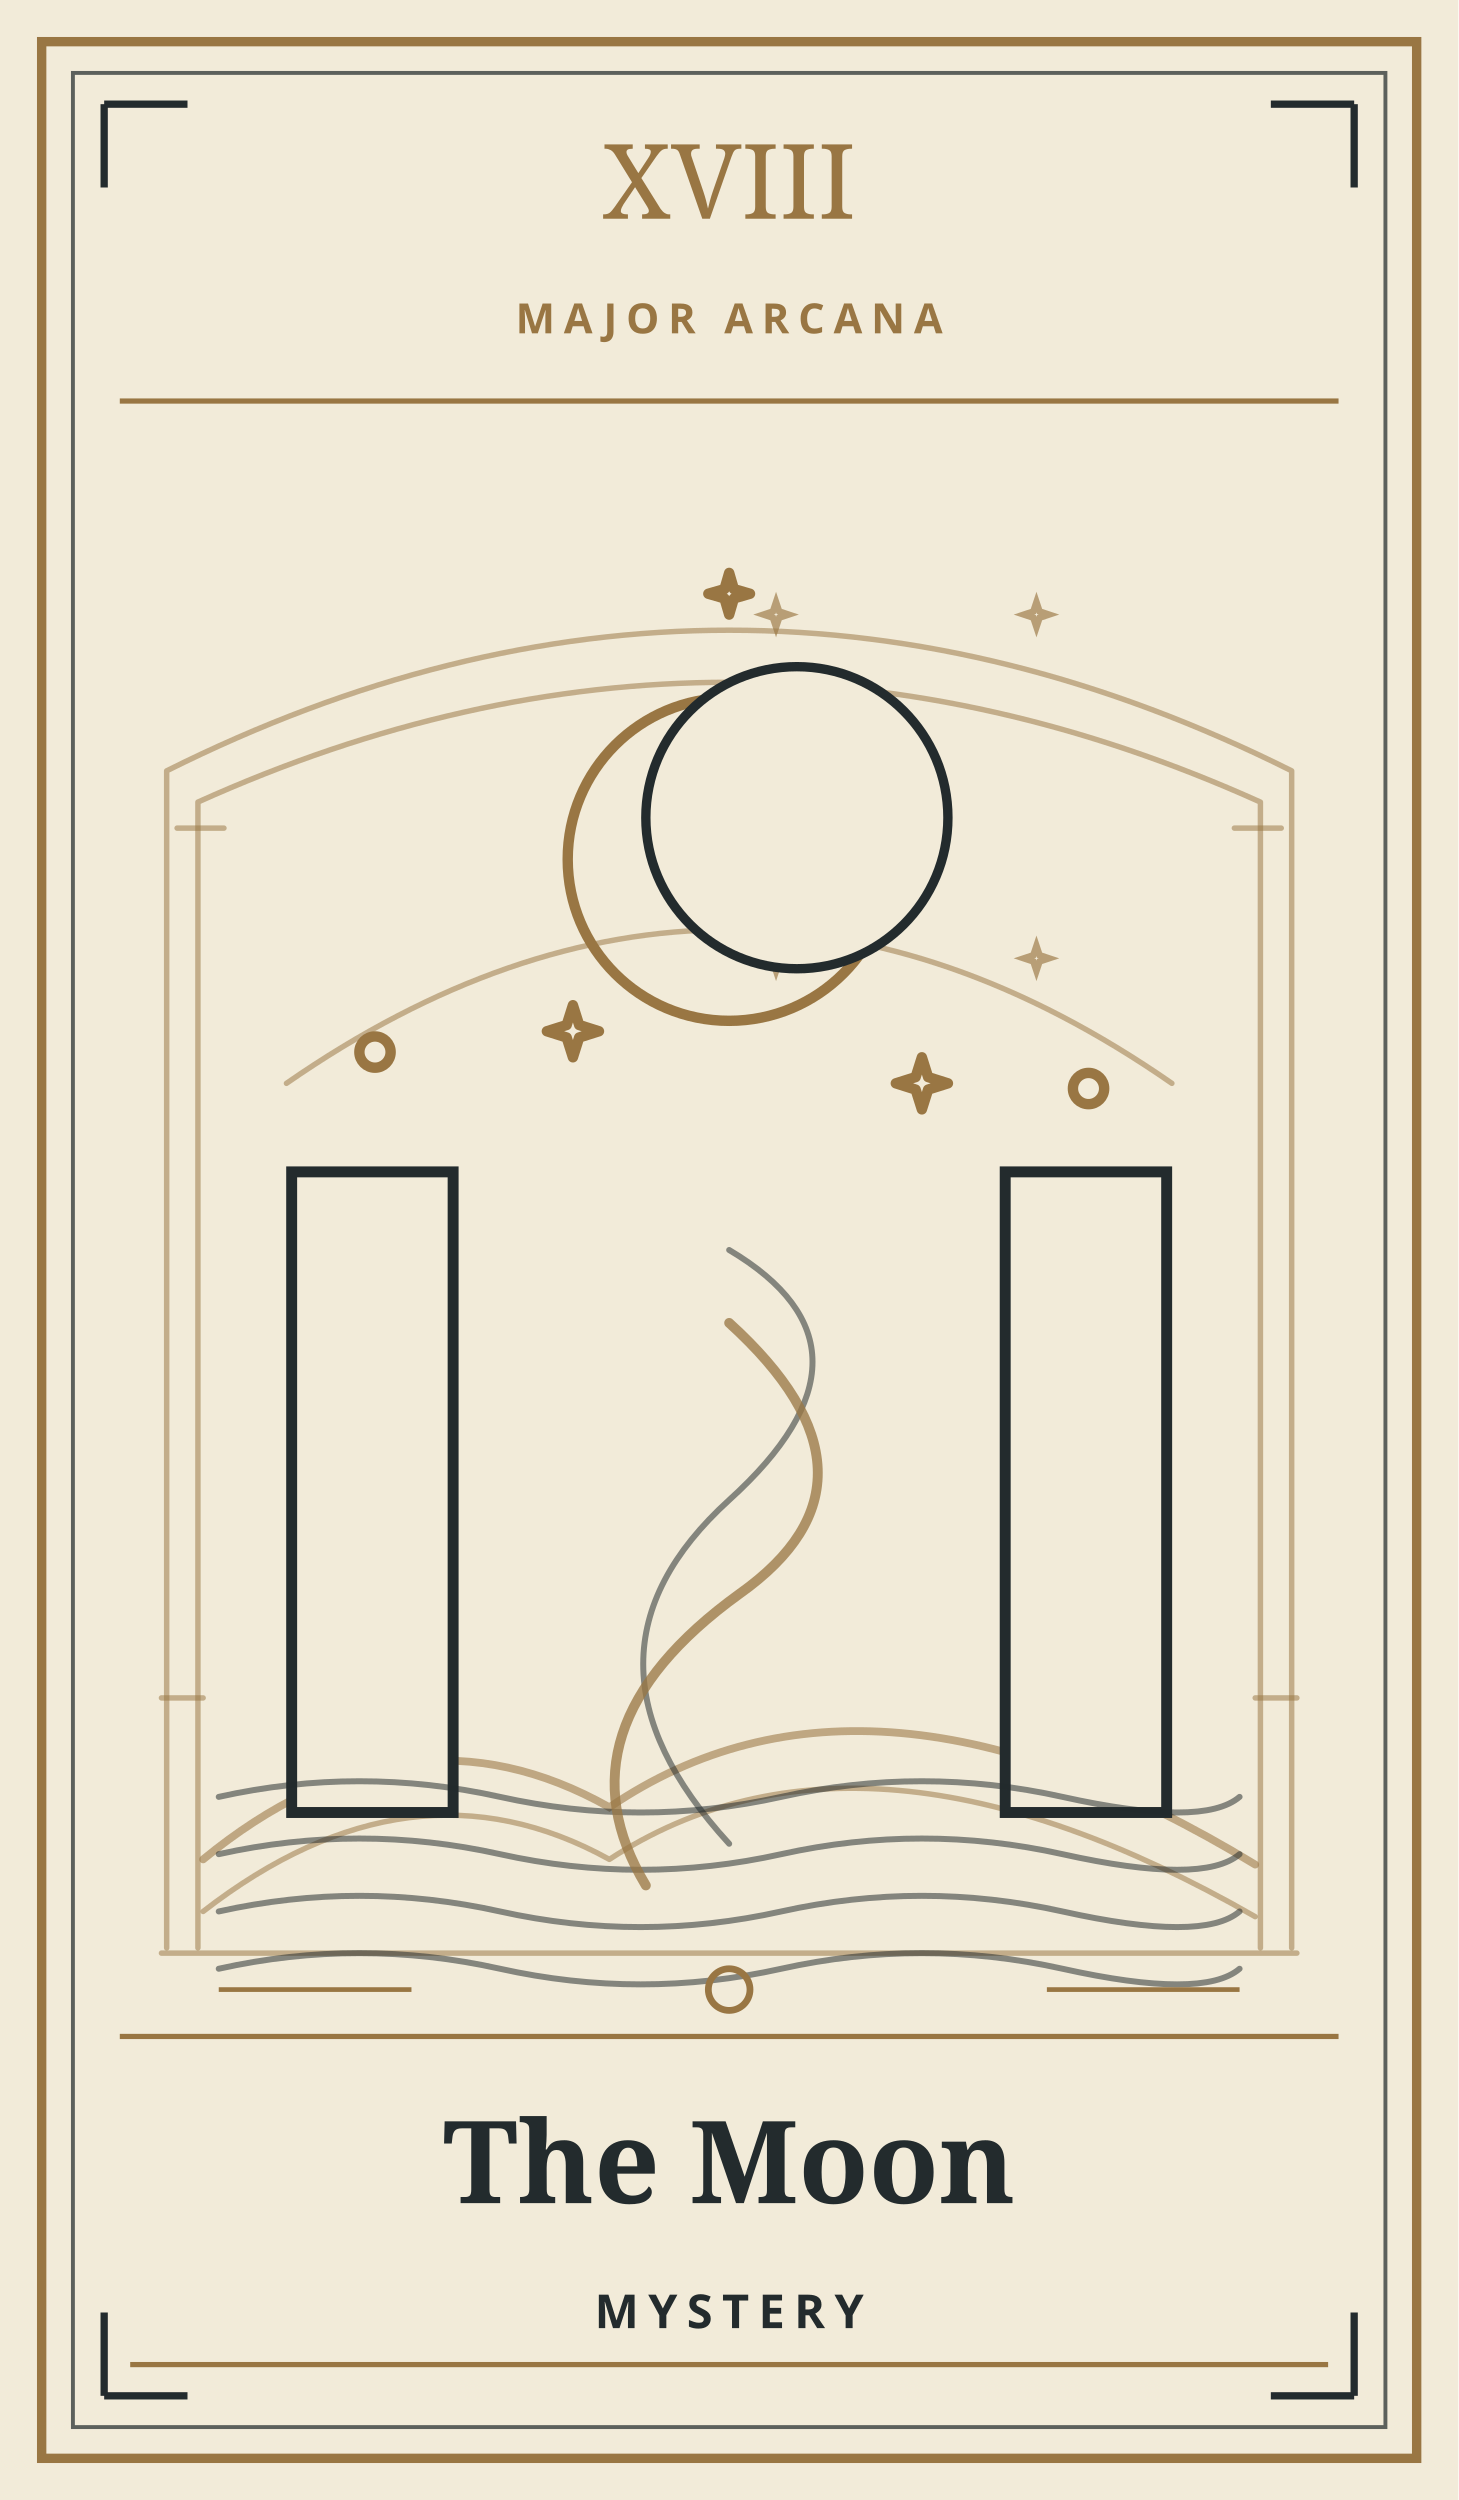
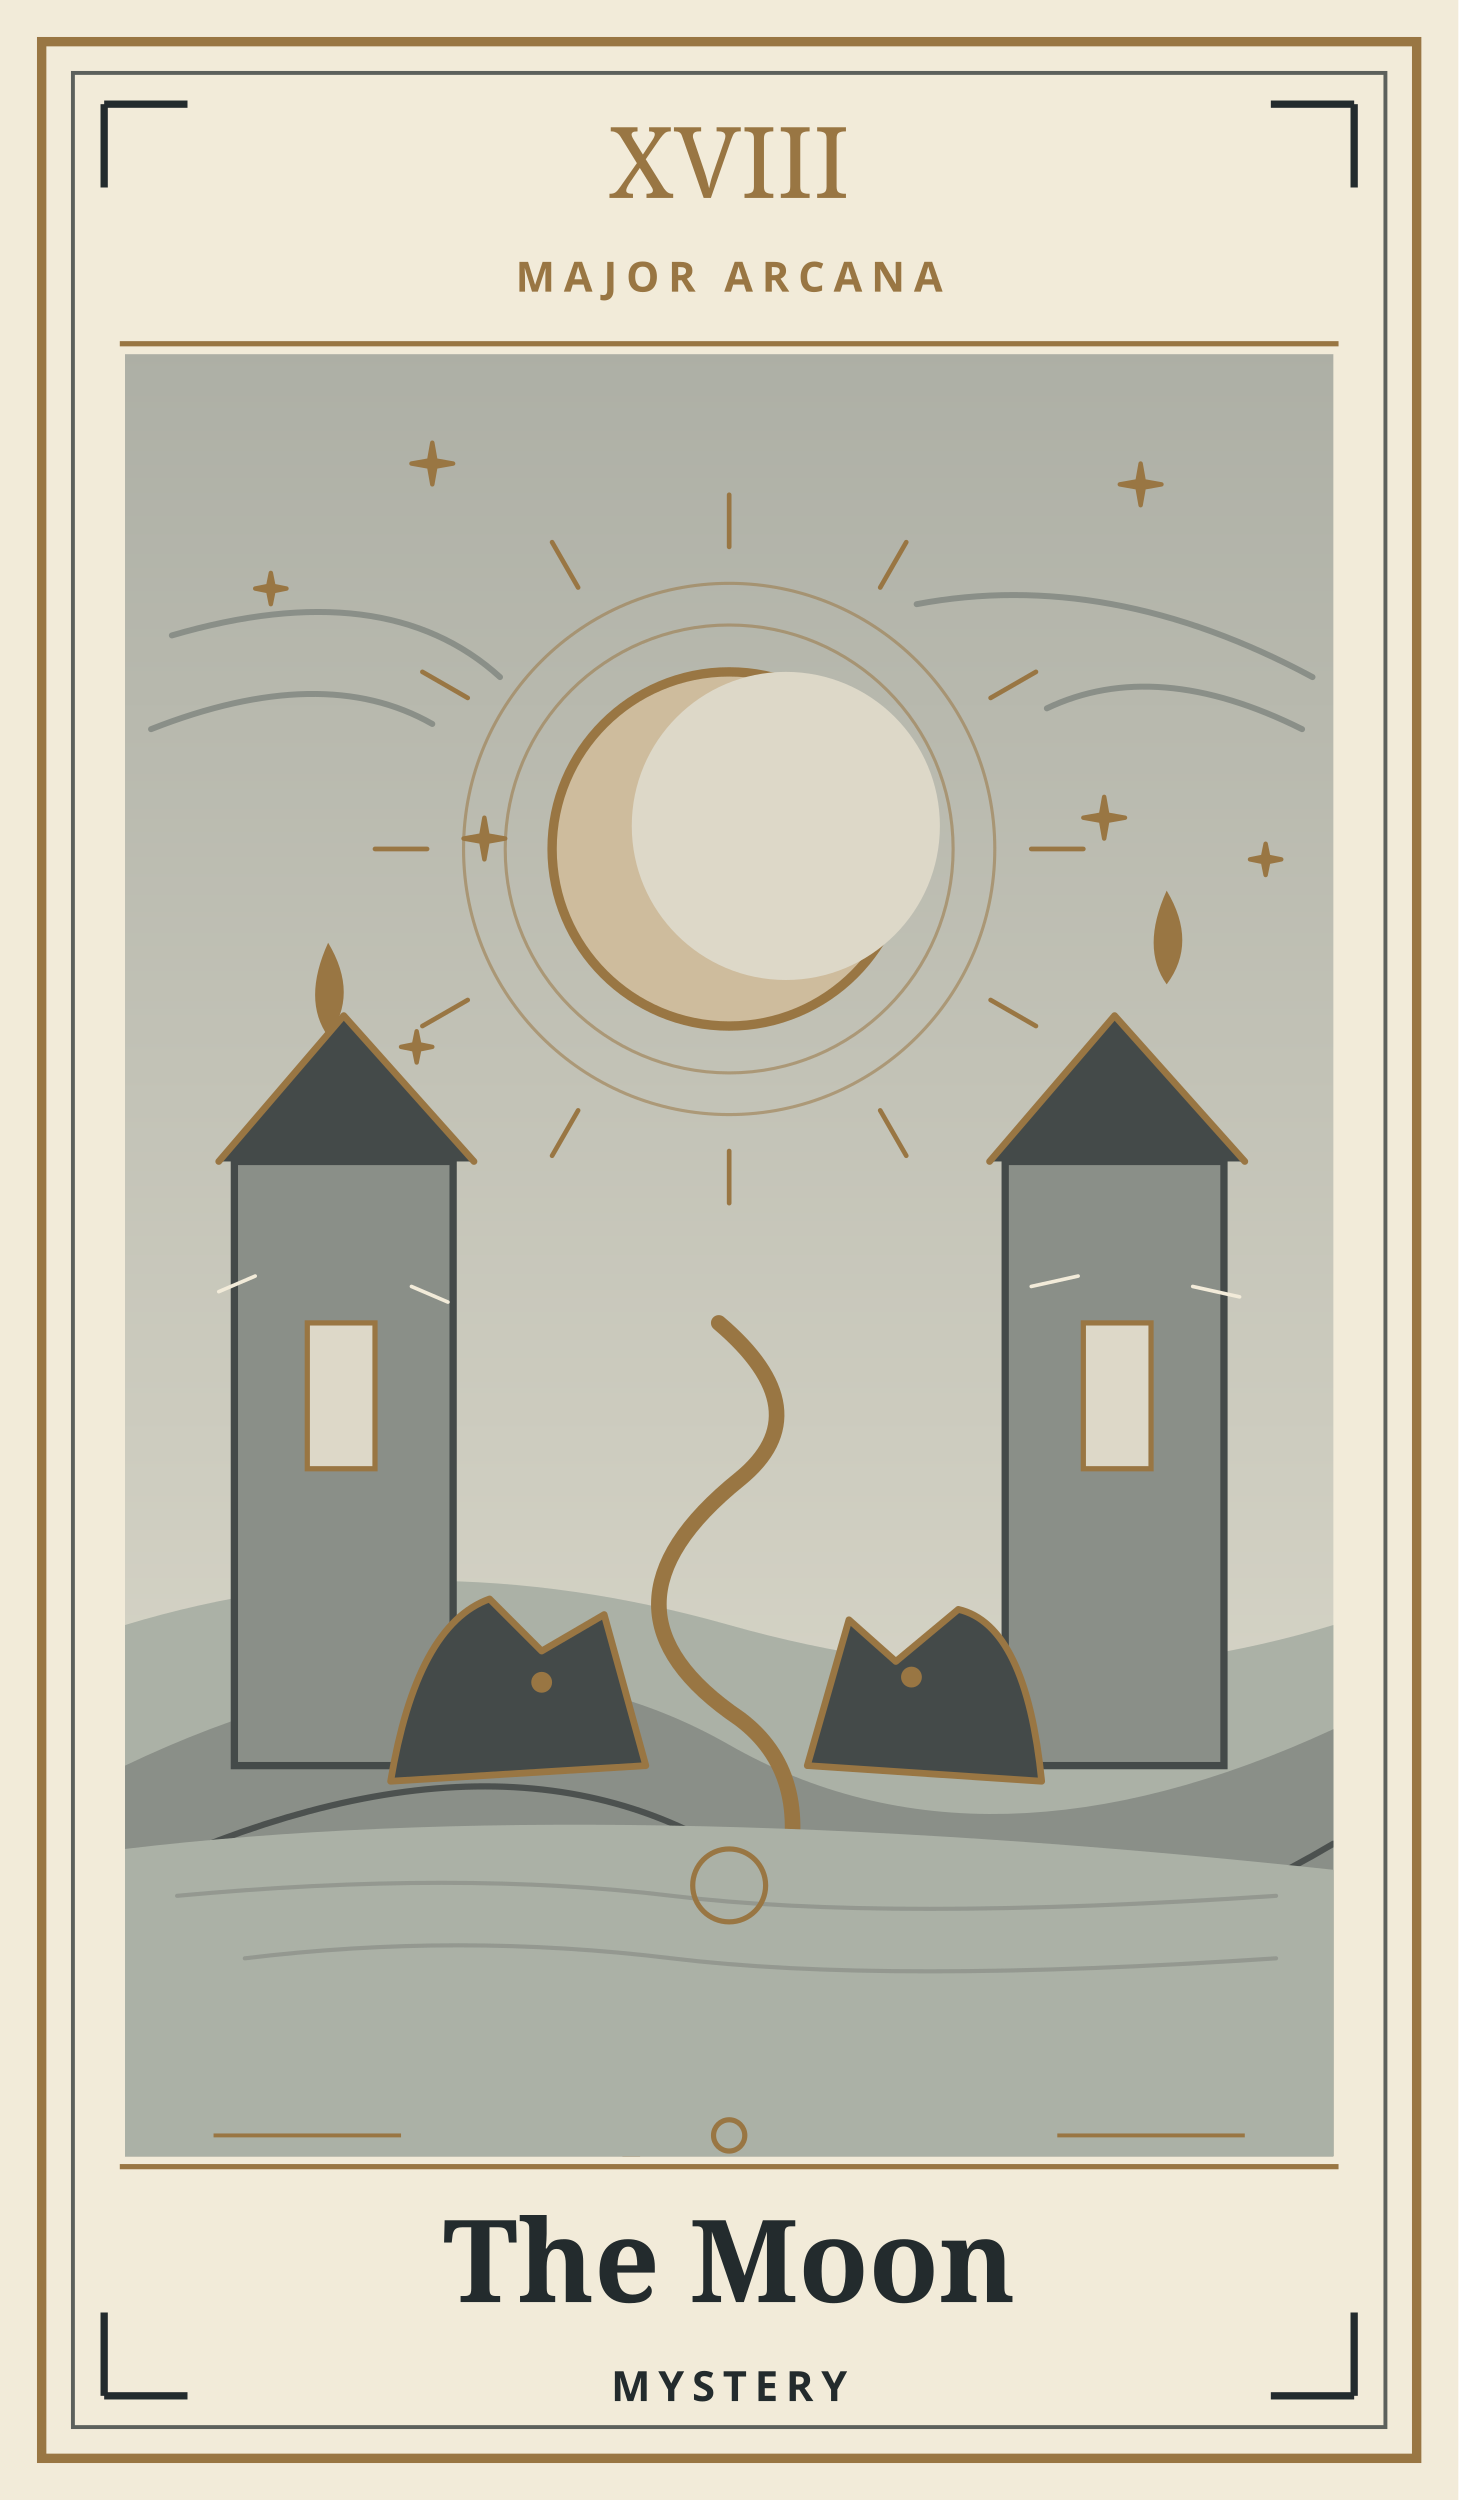
<svg xmlns="http://www.w3.org/2000/svg" width="280" height="480" viewBox="0 0 280 480" role="img" aria-labelledby="title description">
-   <style>
- .ink{fill:none;stroke:#232b2d;stroke-width:2.3;stroke-linecap:round;stroke-linejoin:round}
- .fine{fill:none;stroke:#232b2d;stroke-opacity:.53;stroke-width:1.15;stroke-linecap:round;stroke-linejoin:round}
- .gold{fill:none;stroke:#997643;stroke-width:2;stroke-linecap:round;stroke-linejoin:round}
- .faint{fill:none;stroke:#997643;stroke-opacity:.66;stroke-width:1.25}
- .inkfill{fill:#232b2d;stroke:#232b2d;stroke-width:1}
- .distant{fill:#997643;fill-opacity:.13;stroke:#997643;stroke-opacity:.58;stroke-width:1.5;stroke-linejoin:round}
- .terrain{fill:none;stroke:#997643;stroke-opacity:.76;stroke-width:1.9;stroke-linecap:round;stroke-linejoin:round}
- .halo{fill:#997643;fill-opacity:.10;stroke:#997643;stroke-width:1.25}
- .cloud{fill:none;stroke:#232b2d;stroke-opacity:.32;stroke-width:1.3;stroke-linecap:round}
- .wind{fill:none;stroke:#997643;stroke-opacity:.60;stroke-width:1.1;stroke-linecap:round}
- .hands{fill:none;stroke:#232b2d;stroke-width:2.4;stroke-linecap:round;stroke-linejoin:round}
- .arch{fill:none;stroke:#997643;stroke-width:1.8;stroke-linecap:round;stroke-linejoin:round}
- .tension{fill:none;stroke:#997643;stroke-opacity:.55;stroke-width:1.5;stroke-linecap:round}
- .bridge{fill:none;stroke:#997643;stroke-width:2.3;stroke-linecap:round}
- .ridge{fill:none;stroke:#232b2d;stroke-opacity:.46;stroke-width:1.6;stroke-linejoin:round}
- .motion{fill:none;stroke:#997643;stroke-opacity:.54;stroke-width:2;stroke-linecap:round}
- .beast{fill:#997643;fill-opacity:.23;stroke:#232b2d;stroke-width:1.8;stroke-linejoin:round}
- .regalia{fill:#997643;fill-opacity:.25;stroke:#997643;stroke-width:1.6;stroke-linejoin:round}
- .petal{fill:#f2ebd9;stroke:#997643;stroke-width:1.5}
- .wash{fill:#997643;fill-opacity:.11;stroke:#232b2d;stroke-width:1.8;stroke-linejoin:round}
- .column{fill:#f2ebd9;stroke:#232b2d;stroke-width:2.1}
- .sun{fill:#997643;fill-opacity:.2;stroke:#997643;stroke-width:2}
- .paperfill{fill:#f2ebd9;stroke:#232b2d;stroke-width:1.8}
- .lantern{fill:#997643;fill-opacity:.35;stroke:#232b2d;stroke-width:2}
- .vine{fill:none;stroke:#997643;stroke-width:2;stroke-linecap:round;stroke-linejoin:round}
- .water{fill:none;stroke:#997643;stroke-width:2;stroke-linecap:round}
- .chain{fill:none;stroke:#997643;stroke-width:3;stroke-dasharray:4 4}
- .lightning{fill:none;stroke:#997643;stroke-width:7;stroke-linecap:square;stroke-linejoin:miter}
- .ghost{fill:none;stroke:#997643;stroke-opacity:.52;stroke-width:1.05;stroke-linecap:round;stroke-linejoin:round}
- .landscape{fill:none;stroke:#997643;stroke-opacity:.58;stroke-width:1.5;stroke-linecap:round}
- .hatch{fill:none;stroke:#232b2d;stroke-opacity:.42;stroke-width:1;stroke-linecap:round}
- </style>
  <rect width="280" height="480" fill="#f2ebd9" />
  <rect x="8" y="8" width="264" height="464" fill="none" stroke="#997643" stroke-width="1.8" />
  <rect x="14" y="14" width="252" height="452" fill="none" stroke="#232b2d" stroke-width=".75" opacity=".72" />
-   <path d="M23 77H257M23 391H257M25 454H255" stroke="#997643" stroke-width="1" />
+   <path d="M23 66H257M23 416H257" stroke="#997643" stroke-width="1" />
  <path d="M20 20L36 20M20 20L20 36M260 20L244 20M260 20L260 36M20 460L36 460M20 460L20 444M260 460L244 460M260 460L260 444" stroke="#232b2d" stroke-width="1.4" />
-   <text class="number" x="140" y="42" font-family="Noto Serif" font-size="20" font-weight="400" fill="#997643" text-anchor="middle">XVIII</text>
-   <text class="small" x="140" y="64" font-family="Noto Sans" font-size="8" font-weight="600" letter-spacing="1.7" fill="#997643" text-anchor="middle">MAJOR ARCANA</text>
-   <g clip-path="url(#window)">
-     <path class="ghost" d="M32 374V148Q140 94 248 148V374" />
-     <path class="ghost" d="M38 374V154Q140 108 242 154V374" />
-     <path class="ghost" d="M31 375H249" />
-     <path class="gold" d="M140 110L140.9 113.1L144 114L140.9 114.9L140 118L139.1 114.9L136 114L139.1 113.1Z" />
-     <path class="ghost" d="M34 159H43M237 159H246M31 326H39M241 326H249" />
-     <path class="landscape" d="M39 357Q78 325 117 347Q167 313 241 358" />
-     <path class="ghost" d="M39 367Q79 336 117 357Q166 325 241 368" />
-     <path class="ghost" d="M55 208Q140 149 225 208" />
-     <path class="faint" d="M149 115.6L149.6 117.4L151.4 118L149.6 118.6L149 120.4L148.4 118.6L146.6 118L148.4 117.4Z" />
-     <path class="faint" d="M199 181.6L199.6 183.4L201.4 184L199.6 184.6L199 186.4L198.4 184.6L196.6 184L198.4 183.4Z" />
-     <path class="faint" d="M199 115.6L199.6 117.4L201.4 118L199.6 118.6L199 120.4L198.4 118.6L196.6 118L198.4 117.4Z" />
-     <path class="faint" d="M149 181.6L149.6 183.4L151.4 184L149.6 184.6L149 186.4L148.4 184.6L146.6 184L148.4 183.4Z" />
-     <circle class="gold" cx="140" cy="165" r="31" />
-     <circle class="paperfill" cx="153" cy="157" r="29" />
-     <rect class="column" x="56" y="225" width="31" height="123" />
-     <rect class="column" x="193" y="225" width="31" height="123" />
-     <path class="fine" d="M140 354Q107 318 140 288Q172 259 140 240" />
-     <path class="fine" d="M42 345 Q69 339 96 345 T150 345 T204 345 T238 345" />
-     <path class="fine" d="M42 356 Q69 350 96 356 T150 356 T204 356 T238 356" />
-     <path class="fine" d="M42 367 Q69 361 96 367 T150 367 T204 367 T238 367" />
-     <path class="fine" d="M42 378 Q69 372 96 378 T150 378 T204 378 T238 378" />
-     <path class="gold" d="M110 193L111.2 196.8L115 198L111.2 199.2L110 203L108.8 199.2L105 198L108.8 196.8Z" />
-     <path class="gold" d="M177 203L178.2 206.8L182 208L178.2 209.2L177 213L175.8 209.2L172 208L175.8 206.8Z" />
-     <path class="terrain" d="M124 362Q106 332 142 306Q173 284 140 254" />
-     <circle class="gold" cx="72" cy="202" r="3" />
-     <circle class="gold" cx="209" cy="209" r="3" />
-   </g>
+   <text class="number" x="140" y="38" font-family="Noto Serif" font-size="19" font-weight="400" fill="#997643" text-anchor="middle">XVIII</text>
+   <text class="small" x="140" y="56" font-family="Noto Sans" font-size="8" font-weight="600" letter-spacing="1.7" fill="#997643" text-anchor="middle">MAJOR ARCANA</text>
  <defs>
    <clipPath id="window">
-       <rect x="24" y="79" width="232" height="309" />
+       <rect x="24" y="68" width="232" height="346" />
    </clipPath>
  </defs>
-   <path d="M42 382H79M201 382H238" stroke="#997643" stroke-width=".9" />
-   <circle cx="140" cy="382" r="4" fill="none" stroke="#997643" stroke-width="1.3" />
-   <text class="title" x="140" y="423" font-family="Noto Serif" font-size="22" font-weight="600" fill="#232b2d" text-anchor="middle">The Moon</text>
-   <text class="label" x="140" y="447" font-family="Noto Sans" font-size="9" font-weight="600" letter-spacing="1.8" fill="#232b2d" text-anchor="middle">MYSTERY</text>
+   <g clip-path="url(#window)">
+     <rect x="24" y="68" width="232" height="346" fill="#ede6d5" />
+     <defs>
+       <linearGradient id="maj-sky-18" x1="0" y1="0" x2="0" y2="1">
+         <stop offset="0" stop-color="#adafa5" />
+         <stop offset="1" stop-color="#e2dfd0" />
+       </linearGradient>
+     </defs>
+     <rect x="24" y="68" width="232" height="346" fill="url(#maj-sky-18)" stroke="none" stroke-width="1.5" />
+     <path d="M33 122Q74 110 96 130M176 116Q213 109 252 130M29 140Q62 127 83 139M201 136Q222 126 250 140" fill="none" stroke="#8a8f88" stroke-width="1.15" stroke-linecap="round" stroke-linejoin="round" />
+     <path d="M63 181q-5 11 0 18q6 -8 0 -18ZM224 171q-5 11 0 18q6 -8 0 -18Z" fill="#997643" stroke="none" stroke-width="1.5" stroke-linecap="round" stroke-linejoin="round" />
+     <path d="M52.0 110.0L52.5 112.5L55.0 113.0L52.5 113.5L52.0 116.0L51.5 113.5L49.0 113.0L51.5 112.5Z" fill="#997643" stroke="#997643" stroke-width="0.85" stroke-linecap="round" stroke-linejoin="round" />
+     <path d="M83.0 85.0L83.6 88.4L87.0 89.0L83.6 89.6L83.0 93.0L82.4 89.6L79.0 89.0L82.4 88.4Z" fill="#997643" stroke="#997643" stroke-width="0.85" stroke-linecap="round" stroke-linejoin="round" />
+     <path d="M219.0 89.0L219.6 92.4L223.0 93.0L219.6 93.6L219.0 97.0L218.4 93.6L215.0 93.0L218.4 92.4Z" fill="#997643" stroke="#997643" stroke-width="0.85" stroke-linecap="round" stroke-linejoin="round" />
+     <path d="M243.0 162.0L243.5 164.5L246.0 165.0L243.5 165.5L243.0 168.0L242.5 165.5L240.0 165.0L242.5 164.5Z" fill="#997643" stroke="#997643" stroke-width="0.85" stroke-linecap="round" stroke-linejoin="round" />
+     <circle cx="140" cy="163" r="43" fill="none" stroke="#997643" stroke-width="0.6" opacity=".55" />
+     <circle cx="140" cy="163" r="51" fill="none" stroke="#997643" stroke-width="0.6" opacity=".55" />
+     <path d="M198.0 163.0L208.0 163.0" fill="none" stroke="#997643" stroke-width="0.9" stroke-linecap="round" stroke-linejoin="round" />
+     <path d="M190.2 192.0L198.9 197.0" fill="none" stroke="#997643" stroke-width="0.9" stroke-linecap="round" stroke-linejoin="round" />
+     <path d="M169.0 213.2L174.0 221.9" fill="none" stroke="#997643" stroke-width="0.9" stroke-linecap="round" stroke-linejoin="round" />
+     <path d="M140.0 221.0L140.0 231.0" fill="none" stroke="#997643" stroke-width="0.9" stroke-linecap="round" stroke-linejoin="round" />
+     <path d="M111.0 213.2L106.0 221.9" fill="none" stroke="#997643" stroke-width="0.9" stroke-linecap="round" stroke-linejoin="round" />
+     <path d="M89.8 192.0L81.1 197.0" fill="none" stroke="#997643" stroke-width="0.9" stroke-linecap="round" stroke-linejoin="round" />
+     <path d="M82.0 163.0L72.0 163.0" fill="none" stroke="#997643" stroke-width="0.9" stroke-linecap="round" stroke-linejoin="round" />
+     <path d="M89.8 134.0L81.1 129.0" fill="none" stroke="#997643" stroke-width="0.9" stroke-linecap="round" stroke-linejoin="round" />
+     <path d="M111.0 112.8L106.0 104.1" fill="none" stroke="#997643" stroke-width="0.9" stroke-linecap="round" stroke-linejoin="round" />
+     <path d="M140.0 105.0L140.0 95.0" fill="none" stroke="#997643" stroke-width="0.9" stroke-linecap="round" stroke-linejoin="round" />
+     <path d="M169.0 112.8L174.0 104.1" fill="none" stroke="#997643" stroke-width="0.9" stroke-linecap="round" stroke-linejoin="round" />
+     <path d="M190.2 134.0L198.9 129.0" fill="none" stroke="#997643" stroke-width="0.9" stroke-linecap="round" stroke-linejoin="round" />
+     <circle cx="140" cy="163" r="34" fill="#cebc9d" stroke="#997643" stroke-width="1.8" />
+     <circle cx="150.88" cy="158.58" r="29.58" fill="#ddd8c8" stroke="none" stroke-width="1.5" />
+     <path d="M24 312Q80 295 140 312T256 312V414H24Z" fill="#abb1a6" stroke="none" stroke-width="1.5" stroke-linecap="round" stroke-linejoin="round" />
+     <path d="M24 339Q91 307 140 335T256 332V414H24Z" fill="#8a8f88" stroke="none" stroke-width="1.5" stroke-linecap="round" stroke-linejoin="round" />
+     <path d="M24 361Q98 326 145 359T256 354" fill="none" stroke="#4c514f" stroke-width="1.2" stroke-linecap="round" stroke-linejoin="round" />
+     <rect x="45" y="223" width="42" height="116" fill="#8a8f88" stroke="#444a49" stroke-width="1.4" />
+     <rect x="193" y="223" width="42" height="116" fill="#8a8f88" stroke="#444a49" stroke-width="1.4" />
+     <path d="M42 223L66 195L91 223M190 223L214 195L239 223" fill="#444a49" stroke="#997643" stroke-width="1.3" stroke-linecap="round" stroke-linejoin="round" />
+     <rect x="59" y="254" width="13" height="28" fill="#ddd8c8" stroke="#997643" stroke-width="1" />
+     <rect x="208" y="254" width="13" height="28" fill="#ddd8c8" stroke="#997643" stroke-width="1" />
+     <path d="M121 414Q170 351 142 330Q111 309 142 284Q158 271 138 254" fill="none" stroke="#997643" stroke-width="3" stroke-linecap="round" stroke-linejoin="round" />
+     <path d="M75 342Q80 312 94 307L104 317L116 310L124 339Z" fill="#444a49" stroke="#997643" stroke-width="1.3" stroke-linecap="round" stroke-linejoin="round" />
+     <path d="M200 342Q197 312 184 309L172 319L163 311L155 339Z" fill="#444a49" stroke="#997643" stroke-width="1.3" stroke-linecap="round" stroke-linejoin="round" />
+     <circle cx="104" cy="323" r="2" fill="#997643" stroke="none" stroke-width="1.5" />
+     <circle cx="175" cy="322" r="2" fill="#997643" stroke="none" stroke-width="1.5" />
+     <path d="M93.0 157.0L93.6 160.4L97.0 161.0L93.6 161.6L93.0 165.0L92.4 161.6L89.0 161.0L92.4 160.4Z" fill="#997643" stroke="#997643" stroke-width="0.85" stroke-linecap="round" stroke-linejoin="round" />
+     <path d="M212.0 153.0L212.6 156.4L216.0 157.0L212.6 157.6L212.0 161.0L211.4 157.6L208.0 157.0L211.4 156.4Z" fill="#997643" stroke="#997643" stroke-width="0.85" stroke-linecap="round" stroke-linejoin="round" />
+     <path d="M80.0 198.0L80.5 200.5L83.0 201.0L80.5 201.5L80.0 204.0L79.5 201.5L77.0 201.0L79.5 200.5Z" fill="#997643" stroke="#997643" stroke-width="0.85" stroke-linecap="round" stroke-linejoin="round" />
+     <path d="M24 355Q116 344 256 359V414H24Z" fill="#abb1a6" stroke="none" stroke-width="1.5" stroke-linecap="round" stroke-linejoin="round" />
+     <path d="M34 364Q88 359 129 364T245 364" fill="none" stroke="#8a8f88" stroke-width="0.8" stroke-linecap="round" stroke-linejoin="round" opacity=".72" />
+     <path d="M47 376Q88 371 129 376T245 376" fill="none" stroke="#8a8f88" stroke-width="0.8" stroke-linecap="round" stroke-linejoin="round" opacity=".72" />
+     <circle cx="140" cy="362" r="7" fill="none" stroke="#997643" stroke-width="1" />
+     <path d="M42 248L49 245M79 247L86 250M198 247L207 245M229 247L238 249" fill="none" stroke="#f2ebd9" stroke-width="0.7" stroke-linecap="round" stroke-linejoin="round" />
+   </g>
+   <path d="M41 410H77M203 410H239" stroke="#997643" stroke-width=".75" />
+   <circle cx="140" cy="410" r="3" fill="none" stroke="#997643" stroke-width="1" />
+   <text class="title" x="140" y="442" font-family="Noto Serif" font-size="22" font-weight="600" fill="#232b2d" text-anchor="middle">The Moon</text>
+   <text class="label" x="140" y="461" font-family="Noto Sans" font-size="8" font-weight="600" letter-spacing="1.5" fill="#232b2d" text-anchor="middle">MYSTERY</text>
</svg>
